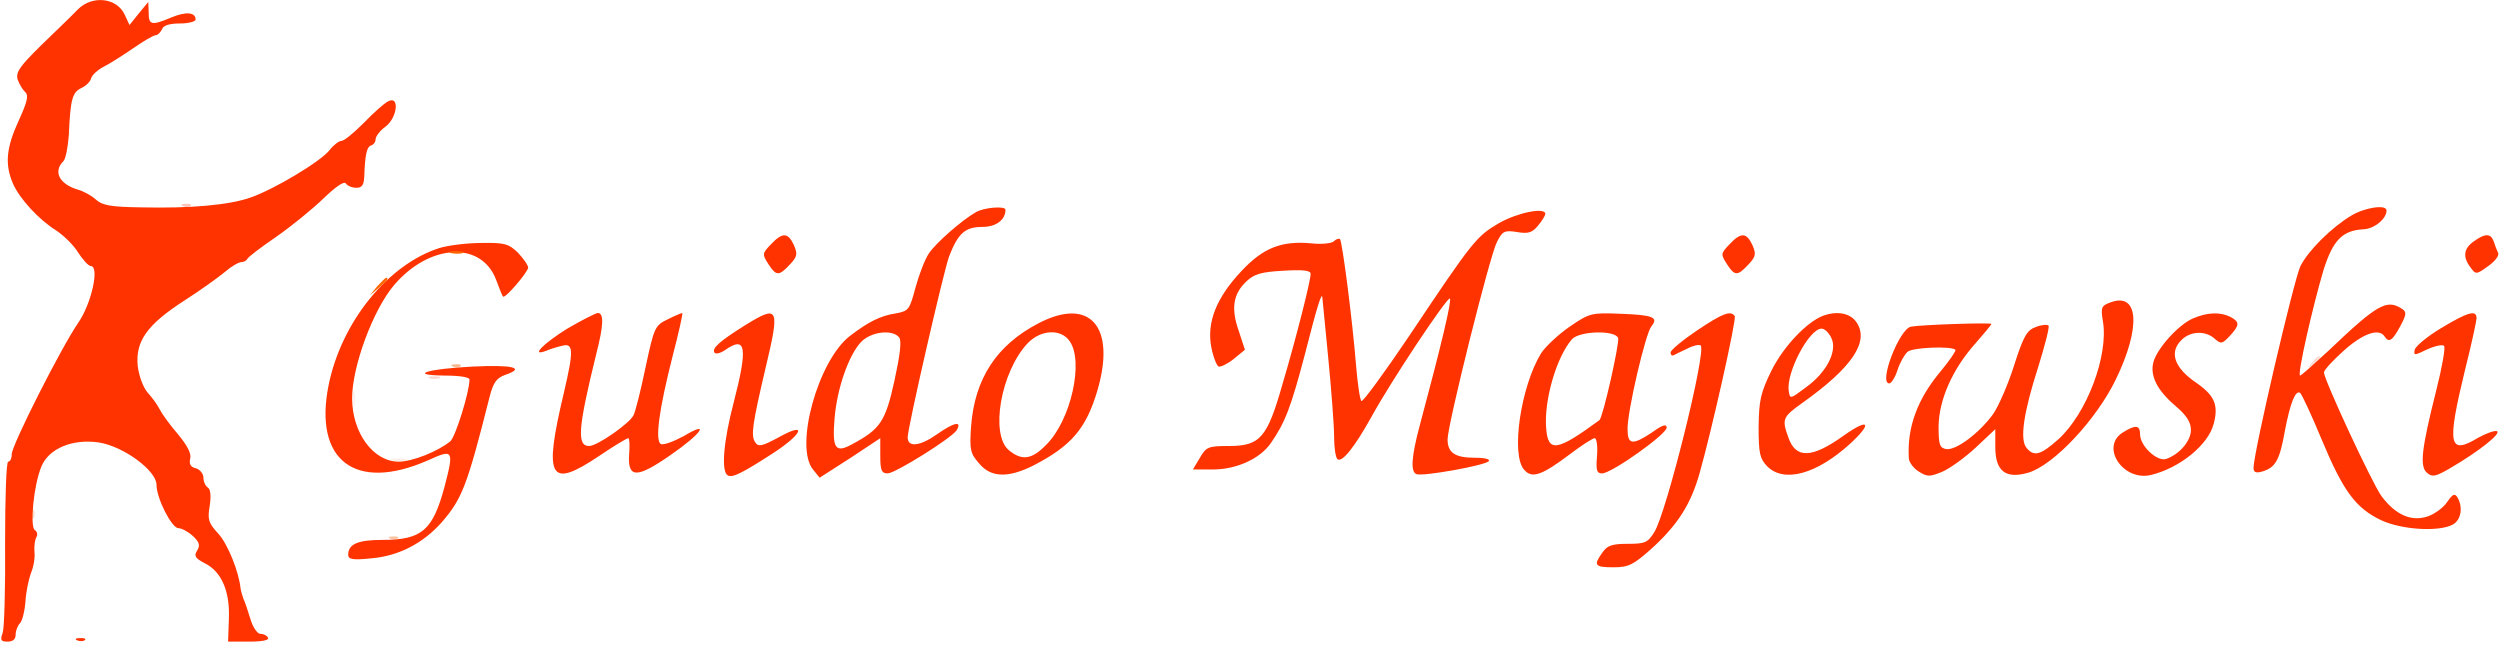
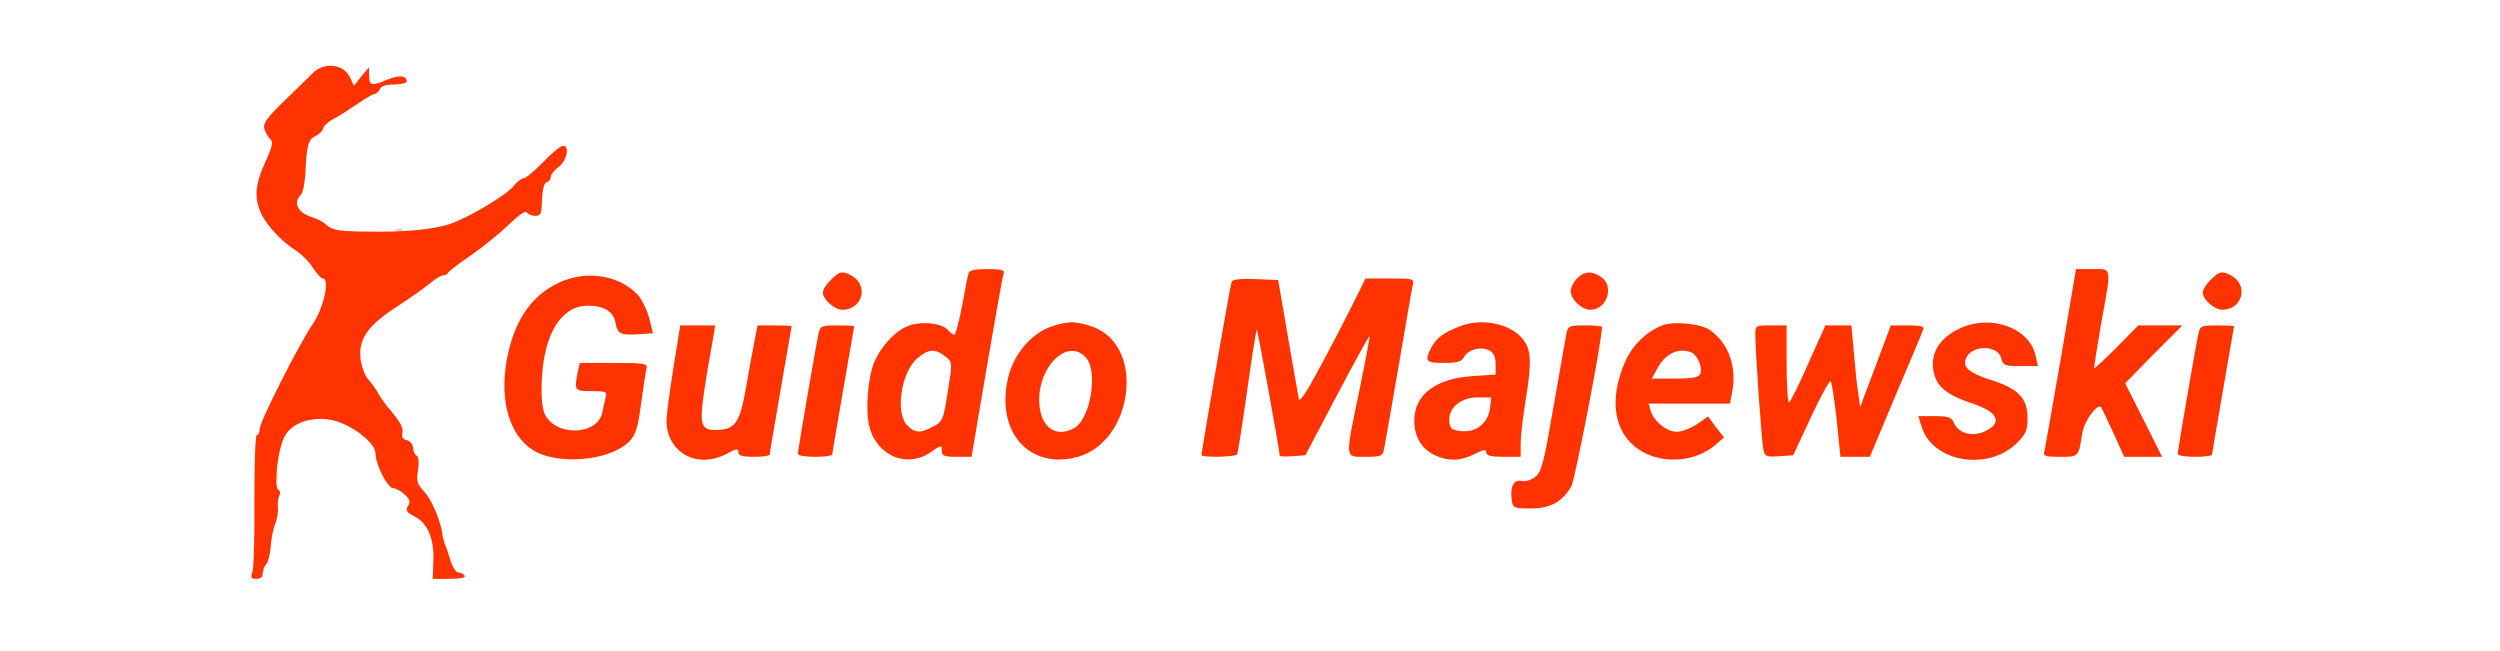
- <svg xmlns="http://www.w3.org/2000/svg" version="1.0" viewBox="0 0 639 166">
+ <svg xmlns="http://www.w3.org/2000/svg" version="1.0" viewBox="0 0 799 208">
  <g fill="#F30" stroke-width="0">
-     <path d="M19.9 2.4c-1.3 1.4-5.5 5.4-9.2 9-5.6 5.5-6.7 7-6.2 8.9.4 1.2 1.3 2.6 1.9 3.2 1 .8.6 2.5-1.7 7.5-3.1 6.8-3.5 11-1.4 15.9 1.7 3.9 6.6 9.2 10.9 11.9 2 1.3 4.7 3.9 5.8 5.8 1.2 1.8 2.6 3.4 3.2 3.4 2.3 0 .2 9.6-3.2 14.5-4.4 6.4-17 31.3-17 33.6 0 1.1-.4 1.9-.9 1.9s-.8 9.1-.8 20.8c.1 11.4-.2 21.7-.6 22.9-.7 1.9-.5 2.3 1.2 2.3 1.4 0 2.1-.6 2.1-1.8 0-1 .5-2.3 1.1-2.9.6-.6 1.2-3 1.4-5.4.1-2.4.8-5.7 1.4-7.4.7-1.6 1.1-4.1.9-5.5-.1-1.4.1-3 .5-3.7.4-.6.2-1.5-.4-1.8-1.3-.9-.3-11.6 1.7-16.3 1.9-4.6 8-7.1 14.7-6.1 6.3 1 14.7 7.2 14.7 10.8 0 3.5 3.9 11.1 5.6 11.1.8 0 2.5.9 3.7 2 1.7 1.6 1.9 2.4 1.1 3.7-.9 1.4-.5 2 2 3.3 4.2 2.1 6.4 7.1 6.1 14.2l-.2 5.8h5.4c3.4 0 5.2-.4 4.8-1-.3-.6-1.2-1-2-1-.7 0-1.9-1.7-2.5-3.8-.6-2-1.4-4.4-1.8-5.2-.3-.8-.6-2-.7-2.5-.4-4.3-3.3-11.5-5.7-14.1-2.5-2.7-2.8-3.6-2.2-7.1.4-2.6.2-4.3-.5-4.7-.6-.4-1.1-1.5-1.1-2.5s-.9-2.1-1.9-2.4c-1.4-.3-1.8-1.1-1.5-2.4.4-1.3-.7-3.4-3.1-6.3-2-2.3-4.1-5.2-4.7-6.4-.6-1.2-2-3.1-3.1-4.3-1.1-1.3-2.2-4.2-2.5-6.8-.6-6.3 2.4-10.5 11.8-16.6 4.1-2.6 8.8-6 10.5-7.4 1.6-1.4 3.5-2.5 4.2-2.5.6 0 1.3-.4 1.5-.8.2-.5 3.5-3 7.3-5.6 3.9-2.7 9.3-7.1 12.1-9.8 3.2-3.1 5.4-4.6 5.8-3.9.4.6 1.6 1.1 2.7 1.1 1.4 0 1.9-.7 2-2.8.2-5.5.6-7.6 1.7-8 .7-.2 1.2-.9 1.2-1.6 0-.7 1.1-2.2 2.5-3.2 3.1-2.3 3.7-8.1.7-6.5-1 .5-3.8 3-6.2 5.5-2.5 2.5-5 4.6-5.7 4.6-.6 0-2 1-3 2.3-2.2 2.9-14.2 10.1-20.3 12.2-5.4 1.9-15.1 2.8-28 2.5-7.6-.1-9.9-.5-11.5-2-1.1-1-3.1-2.1-4.5-2.5-4.8-1.4-6.5-4.6-3.8-7.3.6-.6 1.2-3.7 1.4-6.9.4-9 .9-10.7 3.2-11.8 1.1-.5 2.3-1.6 2.5-2.5.2-.8 1.7-2.2 3.3-3 1.6-.8 5-3 7.5-4.7 2.6-1.8 5.1-3.3 5.7-3.3.5 0 1.2-.7 1.6-1.5.3-1 1.9-1.5 4.6-1.5 2.2 0 4-.5 4-1 0-1.9-2.5-2.1-6.3-.5-5 2.1-5.7 1.9-5.7-1.3L37.9.5l-2.4 2.9-2.4 3-1.2-2.6c-2-4.4-8.3-5.1-12-1.4zm229.6 51.8c-3.7 2.1-10.3 7.9-12.1 10.6-1 1.5-2.5 5.4-3.4 8.7-1.5 5.6-1.7 6-5 6.6-4 .6-7.1 2.2-11.8 5.8-8.1 6.3-14.2 28.2-9.4 34.1l1.7 2.1 7.8-5 7.7-5.1v4.5c0 3.7.3 4.5 1.9 4.5 1.9 0 16.3-9 17.6-11 1.5-2.5-.6-2.1-5 1s-7.5 3.4-7.5.8c0-2.5 9.2-42.5 10.6-46.3 2.3-5.9 4.1-7.5 8.5-7.5 3.5 0 5.9-1.8 5.9-4.4 0-1-5.4-.6-7.5.6zm-19.7 32c.7.9.3 4.3-1.2 11.2-2.3 10.4-3.6 12.3-10.9 16.2-4.2 2.3-5 1-4.4-6.5.6-7.7 3.6-16.3 6.8-19.7 2.5-2.6 7.9-3.3 9.7-1.2zM601 55.1c-5 3-10.9 8.8-13 12.9-1.6 3.2-12 47.7-12 51.6 0 1.1.6 1.4 2.3.9 3.3-1 4.4-2.9 5.7-10.3 1.4-7.3 2.7-10.5 3.9-9.8.4.3 2.9 5.6 5.5 11.9 5.5 13.2 8.7 17.6 15.3 20.7 5.2 2.4 14.6 3 18.2 1.1 2.2-1.2 2.7-4.5 1.2-7-.7-1.1-1.2-.8-2.6 1.2-.9 1.4-3.2 3.1-5 3.7-4.2 1.4-8.2-.4-11.8-5.2-2.4-3.3-14.7-29.8-14.7-31.6 0-.6 2.3-3.1 5.1-5.6 4.9-4.4 9-5.8 10.4-3.6 1.1 1.7 2 1.1 4-2.6 1.6-3 1.7-3.7.4-4.5-3.9-2.5-6.3-1.1-18.8 10.8-3.7 3.4-6.9 6.3-7.2 6.3-.8 0 3.2-17.6 6-27 2.4-7.6 4.8-10.1 10.2-10.4 2.8-.1 5.9-2.7 5.9-4.8 0-1.6-5.5-.8-9 1.3zM383.2 57c-5.8 3.4-6.6 4.3-22.9 28.7-6.4 9.5-11.9 17-12.3 16.8-.4-.2-1-4.4-1.4-9.2-.9-11.3-3.5-31.5-4.1-32.2-.3-.2-1 0-1.6.6-.5.5-3.1.8-5.7.5-7.6-.7-12.3 1.1-17.9 7.1-6.4 6.8-8.9 13.1-7.7 19.4.5 2.6 1.4 4.8 1.9 5 .6.1 2.3-.7 3.9-2l2.8-2.3-1.6-4.9c-2-5.7-1.4-9.4 2-12.6 2-1.9 3.9-2.4 9.4-2.7 5-.3 7-.1 7 .8 0 1.7-3.5 15.7-7.2 28.2-3.9 13.7-5.7 15.8-13.7 15.8-5.2 0-5.8.2-7.4 3l-1.8 3h5.1c6 0 12-2.7 14.8-6.7 3.7-5.3 5.2-9.3 8.8-23 3-11.8 4.3-16 4.4-14.2 0 .2.7 7.1 1.5 15.4.8 8.2 1.5 17.3 1.5 20.2 0 2.8.4 5.4.9 5.7 1.2.8 4.3-3.1 8.5-10.6 5-9.2 19.6-31.1 20.2-30.5.5.5-2.2 11.9-7.7 32.4-2.2 8.2-2.4 12-.8 12.5 1.7.6 17.3-2.2 18.4-3.3.5-.5-.8-.9-3.6-.9-5 0-6.9-1.3-6.9-4.7 0-3.7 10.8-47 12.6-50.4 1.4-2.8 1.9-3.1 5.1-2.6 2.9.5 3.9.2 5.4-1.6 1-1.2 1.8-2.5 1.9-3 0-1.8-7-.4-11.8 2.3zM197 62.5c-2.2 2.3-2.2 2.5-.6 5 2 3.1 2.7 3.1 5.5.1 1.9-2 2-2.7 1-5-1.5-3.2-2.9-3.3-5.9-.1zm245 0c-2.2 2.3-2.2 2.5-.6 5 2 3.1 2.7 3.1 5.5.1 1.9-2 2-2.7 1-5-1.5-3.2-2.9-3.3-5.9-.1zm190.3-.8c-2.6 1.8-2.9 4-.8 6.7 1.3 1.8 1.5 1.8 4.5-.4 1.7-1.2 2.9-2.7 2.5-3.4-.3-.6-.8-1.9-1.1-2.9-.8-2.1-2.2-2.1-5.1 0z" />
-     <path d="M112.3 63.4c-13.1 4.2-25 18.8-28.3 35-3.9 19.3 6.8 27.4 25.3 19.3 6.6-3 6.8-2.8 4.3 6.8-3 11.1-5.8 13.5-15.9 13.5-6.3 0-8.7 1.1-8.7 3.8 0 1.2 1.2 1.4 6 .9 6.9-.6 13.1-3.8 17.9-9.2 5.2-6 6.5-9.3 12.2-31.9 1-3.9 1.8-5 4.1-5.8 5.2-1.8 1.9-2.6-8.5-2.1-11.7.6-16.6 2.2-6.9 2.3 3.6 0 6.2.4 6.2 1 0 3.2-3.6 14.7-4.9 15.8-3.2 2.6-9.7 5.2-13.2 5.2-6.5 0-11.9-7.4-11.9-16.2 0-8.1 5.3-22.5 10.7-28.9 9-10.6 22.3-11.4 26.1-1.4.8 2.2 1.6 4.2 1.8 4.3.5.6 6.3-6.2 6.4-7.4 0-.6-1.2-2.3-2.6-3.8-2.4-2.3-3.4-2.6-9.3-2.5-3.6 0-8.5.6-10.8 1.3zm427.4 13.8c-2.6.9-2.8 1.3-2.2 4.9 1.5 8.7-4.1 23.6-11.4 30.2-4.5 4-6.2 4.5-8.1 2.2-1.8-2.1-.8-9 3-20.8 1.7-5.5 2.9-10.1 2.6-10.5-.4-.3-1.8-.2-3.3.4-2.2.8-3.1 2.3-5.5 9.8-1.5 4.8-4 10.5-5.4 12.5-3.6 4.9-9.4 9.2-11.9 8.9-1.7-.3-2-1-2-5.8.1-6.8 3.5-14.6 9.4-21.2 2.2-2.5 4.1-4.8 4.1-5 0-.4-18 .2-20.6.7-3 .7-8.3 14.5-5.5 14.5.5 0 1.5-1.5 2.1-3.4.6-1.9 1.8-4 2.6-4.7 1.3-1.1 11.1-1.5 12.2-.5.2.3-1.4 2.6-3.6 5.3-6.1 7.2-8.8 14.5-8.3 22.5.1 1 1.2 2.5 2.5 3.3 2.2 1.4 2.8 1.4 6 .1 1.9-.8 5.8-3.6 8.6-6.2l5-4.7v4.6c0 6.2 2.7 8.2 8.5 6.5 6.5-2 17.3-13.5 22.3-23.8 6.4-13.2 5.9-22.2-1.1-19.8zM145 84c-6.1 3.8-9.5 7.2-5.5 5.7.9-.4 2.8-1 4.1-1.3 3-.8 3.1 1 .5 12.1-5.2 21.9-3.7 24.6 9.1 16 3.7-2.5 7-4.5 7.4-4.5.3 0 .4 1.9.2 4.2-.4 6.1 2 6.1 10.6.1 8-5.5 10.3-9 3.3-4.8-2.6 1.4-5.1 2.3-5.8 2-1.5-1-.5-8.6 3-22.4 1.6-6.1 2.7-11.1 2.5-11.1-.2 0-1.9.7-3.7 1.6-3.3 1.6-3.5 2-5.7 12.3-1.2 5.8-2.6 11.4-3.1 12.3-1.2 2.2-9.3 7.8-11.3 7.8-3.2 0-2.9-4.4 1.8-23.5 1.9-7.4 2-10.5.4-10.5-.7.1-4.2 1.9-7.8 4zm45.5-.9c-6.4 4-8.6 5.9-7.9 7 .3.5 1.5.2 2.7-.6 5.4-3.8 5.9-.8 2.2 13.5-2.6 9.9-3.2 17.5-1.5 18.5 1.2.7 3.6-.5 11.8-5.8 7.6-5 8.5-8 1.2-3.9-4.3 2.3-5.2 2.5-6 1.2-1.1-1.7-.7-4.5 2.6-18.6 3.8-15.9 3.5-16.6-5.1-11.3zm75-.5c-10.8 5.6-16.4 14.2-17.3 26.5-.4 5.9-.2 6.8 2.1 9.4 3 3.6 7.4 3.7 13.8.5 9.7-5 13.5-9.4 16.4-19.2 4.8-16.3-1.9-24-15-17.2zm7.9 4.6c3.7 5.2.3 20.3-6 26.5-3.7 3.8-6.2 4.1-9.5 1.4-4.9-4-2.1-20.1 4.8-27.4 3.4-3.5 8.5-3.7 10.7-.5zm127.8-3.7c-2.9 2-6.2 5.1-7.3 6.8-5.2 8.5-7.8 26-4.3 29.8 2 2.3 4.5 1.4 11.8-4.1 2.9-2.2 5.7-4 6.2-4s.8 2 .6 4.5c-.3 3.7-.1 4.5 1.3 4.5 2.4 0 16.5-10 16.5-11.7 0-1-1.1-.7-3.7 1.2-5.1 3.4-6.3 3.2-6.3-.9 0-4.7 4.6-24.4 6.1-26.2 1.9-2.3.4-2.9-7.9-3.2-7.4-.3-7.9-.2-13 3.3zm12.4 2.9c.4 1.2-3.9 20.4-4.8 21-10.9 8-13.1 8.3-13.6 2.1-.6-7.1 2.6-18.2 6.6-22.8 1.9-2.1 11-2.4 11.8-.3z" />
-     <path d="M433.7 84.5c-3.7 2.5-6.7 5-6.7 5.6 0 .6.3.9.8.7.4-.2 1.9-1 3.5-1.7 1.5-.8 3-1.1 3.4-.8 1.5 1.5-8.7 42.5-11.8 47.6-1.7 2.8-2.4 3.1-6.8 3.1-4 0-5.3.4-6.5 2.2-2.4 3.3-2 3.8 2.8 3.8 3.9 0 5.1-.6 10.1-5.1 6.4-5.9 9.7-11.1 11.9-18.9 3-10.5 9.5-39.4 9-40.2-1-1.5-3-.8-9.7 3.7zm32.3-3.8c-4.2 1.6-10.1 7.8-13.2 14-2.8 5.7-3.2 7.6-3.3 14.4 0 6.8.3 8.1 2.2 10.1 4.3 4.3 12.6 2 21.1-5.7 5.9-5.4 5-6.8-1.5-2.2-8.2 5.9-12.3 6-14.2.5-1.7-4.7-1.5-5.2 3.7-8.9 12.5-8.9 17-15.5 13.8-20.4-1.6-2.5-5-3.1-8.6-1.8zm2.1 5.7c1.6 3.3-1.2 8.8-6.5 12.6-4 3-4.1 3.1-4.4.9-.7-4.6 5.2-15.9 8.4-15.9.8 0 1.9 1.1 2.5 2.4zm92.4-5c-3.7 1.6-9.2 7.7-10.1 11.2-.9 3.5 1 7.2 5.7 11.2 2.8 2.4 3.9 4.1 3.9 6.1 0 2.8-2.9 6.2-6.3 7.4-2.3.8-6.7-3.3-6.7-6.3 0-2.4-1.2-2.5-4.5-.4-5.7 3.7.2 12.5 7.3 10.8 7.4-1.8 14.6-7.7 16-13 1.3-4.8.3-7.2-4.2-10.4-6-4-7.3-8.1-3.8-11.3 2.3-2.1 6-2.2 8.3-.1 1.6 1.4 1.9 1.3 3.8-.7 2.6-2.8 2.6-3.6.2-4.9-2.6-1.3-5.9-1.2-9.6.4zm63.4 2.5c-3.5 2.1-6.5 4.6-6.7 5.5-.3 1.5-.1 1.5 3.2-.1 2-.9 3.9-1.3 4.3-.9.4.4-.5 5.5-2 11.4-3.8 15.1-4.3 19.5-2.3 21.1 1.3 1.1 2.2.9 5.8-1.2 7.4-4.3 13.3-9 12-9.5-.7-.2-2.8.6-4.8 1.7-7.5 4.5-8 1.9-3.4-17.1 1.7-6.7 3-12.8 3-13.5 0-2.2-2.3-1.5-9.1 2.6zM19.8 163.7c.7.3 1.6.2 1.9-.1.4-.3-.2-.6-1.3-.5-1.1 0-1.4.3-.6.6z" />
+     <path d="M99.9 23.4c-1.3 1.4-5.5 5.4-9.2 9-5.6 5.5-6.7 7-6.2 8.9.4 1.2 1.3 2.6 1.9 3.2 1 .8.6 2.5-1.7 7.5-3.1 6.8-3.5 11-1.4 15.9 1.7 3.9 6.6 9.2 10.9 11.9 2 1.3 4.7 3.9 5.8 5.8 1.2 1.8 2.6 3.4 3.2 3.4 2.3 0 .2 9.6-3.2 14.5-4.4 6.4-17 31.3-17 33.6 0 1.1-.4 1.9-.9 1.9s-.8 9.1-.8 20.8c.1 11.4-.2 21.7-.6 22.9-.7 1.9-.5 2.3 1.2 2.3 1.4 0 2.1-.6 2.1-1.8 0-1 .5-2.3 1.1-2.9.6-.6 1.2-3 1.4-5.4.1-2.4.8-5.7 1.4-7.4.7-1.6 1.1-4.1.9-5.5-.1-1.4.1-3 .5-3.7.4-.6.2-1.5-.4-1.8-1.3-.9-.3-11.6 1.7-16.3 1.9-4.6 8-7.1 14.7-6.1 6.3 1 14.7 7.2 14.7 10.8 0 3.5 3.9 11.1 5.6 11.1.8 0 2.5.9 3.7 2 1.7 1.6 1.9 2.4 1.1 3.7-.9 1.4-.5 2 2 3.3 4.2 2.1 6.4 7.1 6.1 14.2l-.2 5.8h5.4c3.4 0 5.2-.4 4.8-1-.3-.6-1.2-1-2-1-.7 0-1.9-1.7-2.5-3.8-.6-2-1.4-4.4-1.8-5.2-.3-.8-.6-2-.7-2.5-.4-4.3-3.3-11.5-5.7-14.1-2.5-2.7-2.8-3.6-2.2-7.1.4-2.6.2-4.3-.5-4.7-.6-.4-1.1-1.5-1.1-2.5s-.9-2.1-1.9-2.4c-1.4-.3-1.8-1.1-1.5-2.4.4-1.3-.7-3.4-3.1-6.3-2-2.3-4.1-5.2-4.7-6.4-.6-1.2-2-3.1-3.1-4.3-1.1-1.3-2.2-4.2-2.5-6.8-.6-6.3 2.4-10.5 11.8-16.6 4.1-2.6 8.8-6 10.5-7.4 1.6-1.4 3.5-2.5 4.2-2.5.6 0 1.3-.4 1.5-.8.2-.5 3.5-3 7.3-5.6 3.9-2.7 9.3-7.1 12.1-9.8 3.2-3.1 5.4-4.6 5.8-3.9.4.6 1.6 1.1 2.7 1.1 1.4 0 1.9-.7 2-2.8.2-5.5.6-7.6 1.7-8 .7-.2 1.2-.9 1.2-1.6 0-.7 1.1-2.2 2.5-3.2 3.1-2.3 3.7-8.1.7-6.5-1 .5-3.8 3-6.2 5.5-2.5 2.5-5 4.6-5.7 4.6-.6 0-2 1-3 2.3-2.2 2.9-14.2 10.1-20.3 12.2-5.4 1.9-15.1 2.8-28 2.5-7.6-.1-9.9-.5-11.5-2-1.1-1-3.1-2.1-4.5-2.5-4.8-1.4-6.5-4.6-3.8-7.3.6-.6 1.2-3.7 1.4-6.9.4-9 .9-10.7 3.2-11.8 1.1-.5 2.3-1.6 2.5-2.5.2-.8 1.7-2.2 3.3-3 1.6-.8 5-3 7.5-4.7 2.6-1.8 5.1-3.3 5.7-3.3.5 0 1.2-.7 1.6-1.5.3-1 1.9-1.5 4.6-1.5 2.2 0 4-.5 4-1 0-1.9-2.5-2.1-6.3-.5-5 2.1-5.7 1.9-5.7-1.3l-.1-2.7-2.4 2.9-2.4 3-1.2-2.6c-2-4.4-8.3-5.1-12-1.4zm209.7 63.8c-.3.7-1.2 5.5-2.1 10.5-1 5.1-2.1 9.3-2.5 9.3-.4 0-1.3-.7-2-1.5-1.8-2.1-7.6-2.9-12-1.6-4.3 1.3-9.2 6.3-11.6 11.9-2.1 5-2.9 15.8-1.5 20.7 2.4 9.2 12 13.2 19.4 8.1 3.5-2.4 3.7-2.4 3.7-.6 0 1.7.7 2 4.8 2h4.7l4.9-28.8c2.7-15.8 5.1-29.3 5.4-30 .3-.9-1.1-1.2-5.2-1.2-3.7 0-5.8.4-6 1.2zm-7.5 26.7c2.3 1.8 2.3 2 1 10.1-1.6 10.3-1.7 10.8-5.2 12.5-3.8 2-5.5 1.9-7.9-.5-4-4-2-17.2 3.3-21.6 3.4-2.9 5.7-3 8.8-.5zm356.6.3c-2.7 15.6-5.1 29.1-5.3 30-.5 1.6.2 1.8 5 1.8 6 0 5.9.1 7.1-7.6.6-3.8 4.7-9.5 6-8.3.2.3 2 4 3.9 8.2l3.5 7.7H691l-5.9-11.8-5.9-11.7 9.1-9.3 9.2-9.2h-14.1l-6.9 7c-3.8 3.8-7 6.8-7.2 6.7-.1-.2.9-6.6 2.2-14.2 3.4-18.7 3.6-17.5-2.8-17.5h-5.2l-4.8 28.2zM265.5 89.5c-1.4 1.3-2.5 3.1-2.5 4 0 2.2 3.7 5.5 6.3 5.5 6.4-.1 8.5-7.9 2.7-11-2.8-1.5-3.8-1.3-6.5 1.5zM504 89c-1.1 1.1-2 2.9-2 4 0 2.7 3.5 6 6.3 6 5.3 0 7.7-7.5 3.5-10.4-3-2.1-5.4-2-7.8.4zm202.5.5c-1.4 1.3-2.5 3.1-2.5 4 0 2.2 3.7 5.5 6.3 5.5 6.4-.1 8.5-7.9 2.7-11-2.8-1.5-3.8-1.3-6.5 1.5z" />
+     <path d="M178.5 90.4c-8.9 4.2-14.4 12.5-16.6 25-2.2 12.7.9 23.5 8.2 28.3 7.7 5.1 24.6 3.7 30.9-2.5 2.2-2.3 2.8-4.1 3.9-12.2.7-5.2 1.5-10.3 1.7-11.3.5-1.5-.5-1.7-10.4-1.7h-10.9l-.7 3.1c-1.1 5.7-1 5.9 4.5 5.9 4.3 0 5 .2 4.5 1.7-.2 1-.7 3.3-1.1 5.1-1.5 7.5-15.3 7.8-18.5.3-.8-2.1-1.1-5.9-.8-11.4.8-14.3 6.3-23 14.7-23 5.1 0 8.1 1.8 8.8 5.4.7 3.7 1.7 4.1 7.5 3.7l4.5-.3-1.2-4.8c-.7-2.6-2.3-5.9-3.6-7.4-5.9-6.4-16.6-8.1-25.4-3.9zm215.1-.2c-.5 1.3-9.6 54.1-9.6 55.2 0 .9 10.8.7 11.4-.2.2-.4 1.7-9.6 3.2-20.4 1.5-10.9 2.9-19.6 3.1-19.4.3.3 7.3 38.9 7.3 40.2 0 .3 1.9.4 4.1.2l4.1-.3 10.1-19.2c5.6-10.6 10.3-19.1 10.4-18.9.2.1-1.3 7.9-3.2 17.2-4.7 22.5-4.8 21.4 1.9 21.4 5.1 0 5.5-.2 6-2.8.3-1.5 2.4-13.3 4.6-26.2 2.2-12.9 4.2-24.5 4.5-25.8.5-2.1.3-2.2-7.3-2.2h-7.8l-1.8 3.7c-1 2.1-5.6 11.2-10.4 20.3-6 11.4-8.8 15.9-9.1 14.5-.2-1.1-1.8-10.1-3.5-20l-3.1-18-7.3-.3c-5.2-.2-7.3.1-7.6 1zm-59.6 15c-5.9 3-10.6 9.3-12 16.4-3.5 16.9 7.3 28.6 22.5 24.4 16.9-4.7 21.5-33.2 6.5-40.8-2.4-1.2-6.3-2.2-8.5-2.2s-6.1 1-8.5 2.2zm13 9c4.1 4.4 1.5 19.9-3.8 22.7-5.4 2.9-10 .1-10.9-6.6-1.6-11.9 8.4-22.8 14.7-16.1zm119.5-9.9c-5.3 2.1-7.4 3.7-9 6.7-2.3 4.5-1.9 5 4 5 4.3 0 5.6-.4 6.4-1.9 1.3-2.4 5.5-3.5 8.1-2.1 1.4.7 2 2.1 2 4.4v3.3l-7.3.5c-11.9.8-18.7 5.9-18.7 14.3 0 5 2.3 8.9 6.4 10.9 4.5 2.1 8.3 2 12.9-.3 2.9-1.5 3.7-1.6 3.7-.5 0 1 1.5 1.4 5.5 1.4h5.5v-4.3c0-2.3.7-8.3 1.5-13.2 2.1-12.6 1.9-16.7-.7-20-4-5.1-13.2-7-20.3-4.2zm9.7 26.2c-.6 4.7-4.3 7.7-9.1 7.3-3.1-.3-3.6-.7-3.9-3-.5-4.3 3.6-7.8 9.1-7.8h4.3l-.4 3.5zm54.8-26.4c-5 2.1-9.3 6.3-11.5 11.3-6 13.3-3.3 25.1 6.9 29.7 7 3.2 15.9 2 21.6-2.7l3-2.6-2.6-3.3-2.5-3.4-3.6 2.5c-2 1.3-4.8 2.4-6.4 2.4-3.2 0-7.4-3.4-8.4-6.8l-.6-2.2h26l.7-3.6c1.5-8.1-1-15.4-6.9-19.8-3-2.2-11.9-3.1-15.7-1.5zm9.5 8.5c2 .8 3.7 4.8 2.9 6.9-.5 1.1-2.3 1.5-8 1.5h-7.5l1.6-2.9c2.5-5 6.8-7.1 11-5.5zm86-7.7c-7 3.2-10 8.6-8.3 14.8 1.1 4.1 4.4 6.7 12.3 9.3 8.4 2.8 9.7 6.4 3.3 9.1-3.7 1.5-7.9.3-9.3-2.9-.8-1.9-1.8-2.2-6.2-2.2h-5.2l1 3.2c3.3 11.5 21.3 14.6 30.6 5.3 2.8-2.8 3.3-4 3.3-7.8 0-6.4-2.8-9.4-11.5-12.2-7.2-2.3-9.3-4.1-8.2-6.9 1.7-4.4 10.2-4.5 11.3-.1.6 2.3 1.1 2.5 6.1 2.5h5.6l-.7-3.2c-1.8-8.9-14.1-13.5-24.1-8.9zm-411.3 12.8c-1.2 7.6-2.2 15.1-2.2 16.6 0 10.3 9.8 15.8 19.3 10.7 3.1-1.7 3.7-1.7 3.7-.5 0 1.1 1.2 1.5 5 1.5 2.8 0 5-.3 5-.8 0-.4 1.6-9.7 3.5-20.7s3.5-20.1 3.5-20.2c0-.2-2.4-.3-5.4-.3h-5.5l-1 5.2c-.6 2.9-1.8 9.6-2.7 14.8-1.9 10.9-3.4 13.2-8.9 13.4-6.1.2-6.3-1.2-3.5-18.4l2.6-15h-11.2l-2.2 13.7zm46.4-11c-1.1 5.2-6.6 37.3-6.6 38.3 0 .6 2.4 1 5.5 1 3 0 5.5-.3 5.5-.8 0-.4 1.6-9.7 3.5-20.7s3.5-20.1 3.5-20.2c0-.2-2.4-.3-5.4-.3-5.1 0-5.5.2-6 2.7zm239 0c-.3 1.6-2.1 12-4.1 23.3-3 17.5-3.8 20.8-5.7 22.3-1.3 1.1-3.2 1.7-4.5 1.4-2.6-.5-3.8 2-3.1 6.4.3 2.2.8 2.4 6 2.4 6.4 0 10.1-2.1 13-7.1 1.2-2.1 9.8-46.7 9.8-50.9 0-.3-2.4-.5-5.4-.5-5.1 0-5.5.2-6 2.7zm60.4.5c0 5 2 34 2.6 36.6.4 2.1 1 2.3 5 2l4.5-.3 5.7-12.2c3.1-6.7 6-11.9 6.3-11.5.3.4 1.2 6 1.9 12.4l1.2 11.8h9.4l8.3-19.8c4.6-10.8 8.6-20.3 8.8-21 .4-.9-1-1.2-4.9-1.2h-5.5l-4.9 13.1-4.9 13-.6-4.3c-.4-2.4-1-8.2-1.4-13.1l-.8-8.7h-8.3l-5.4 12c-2.9 6.7-5.7 12.3-6.2 12.6-.4.3-.8-5.1-.8-12V104h-5c-5 0-5 0-5 3.2zm141.6-.5c-1.1 5.2-6.6 37.3-6.6 38.3 0 .6 2.4 1 5.5 1 3 0 5.5-.3 5.5-.8 0-.4 1.6-9.7 3.5-20.7s3.5-20.1 3.5-20.2c0-.2-2.4-.3-5.4-.3-5.1 0-5.5.2-6 2.7z" />
  </g>
-   <path fill="#F60" d="M115.3 64.7c.9.2 2.3.2 3 0 .6-.3-.1-.5-1.8-.5-1.6 0-2.2.2-1.2.5zm-18.9 8.5-1.9 2.3 2.3-1.9c2.1-1.8 2.7-2.6 1.9-2.6-.2 0-1.2 1-2.3 2.2z" />
-   <path fill="none" d="M38.5 5c-.3.5-.1 1 .4 1 .6 0 1.1-.5 1.1-1 0-.6-.2-1-.4-1-.3 0-.8.4-1.1 1zm350.3 55.7c.6.2 1.8.2 2.5 0 .6-.3.1-.5-1.3-.5-1.4 0-1.9.2-1.2.5zm-44.7 6.9c0 1.1.3 1.4.6.6.3-.7.2-1.6-.1-1.9-.3-.4-.6.2-.5 1.3z" />
-   <path fill="#F50" fill-opacity=".01" d="M476.1 85.6c0 1.1.3 1.4.6.6.3-.7.2-1.6-.1-1.9-.3-.4-.6.2-.5 1.3z" />
-   <path fill="#EF4000" fill-opacity=".06" d="M90.2 102c0 1.9.2 2.7.5 1.7.2-.9.2-2.5 0-3.5-.3-.9-.5-.1-.5 1.8z" />
-   <path fill="#F30" fill-opacity=".02" d="M101.2 28c0 1.9.2 2.7.5 1.7.2-.9.2-2.5 0-3.5-.3-.9-.5-.1-.5 1.8zm17.6 33.7c1.2.2 3.2.2 4.5 0 1.2-.2.2-.4-2.3-.4s-3.5.2-2.2.4z" />
-   <path fill="#E40" fill-opacity=".06" d="M17.1 34.6c0 1.1.3 1.4.6.6.3-.7.2-1.6-.1-1.9-.3-.4-.6.2-.5 1.3z" />
-   <path fill="#EA2B00" fill-opacity=".28" d="M46.8 52.7c.7.3 1.6.2 1.9-.1.4-.3-.2-.6-1.3-.5-1.1 0-1.4.3-.6.6z" />
-   <path fill="#EE2E00" fill-opacity=".17" d="M590.9 92.7c-1.3 1.6-1.2 1.7.4.4 1.6-1.3 2.1-2.1 1.3-2.1-.2 0-1 .8-1.7 1.7z" />
-   <path fill="red" fill-opacity=".01" d="M406.3 85.7c.9.2 2.3.2 3 0 .6-.3-.1-.5-1.8-.5-1.6 0-2.2.2-1.2.5zm199.7-.3c0 .2.7.7 1.6 1 .8.3 1.2.2.9-.4-.6-1-2.5-1.4-2.5-.6zm-358.9 22.2c0 1.1.3 1.4.6.6.3-.7.2-1.6-.1-1.9-.3-.4-.6.2-.5 1.3z" />
-   <path fill="#EB4500" fill-opacity=".1" d="M1.2 153c0 1.9.2 2.7.5 1.7.2-.9.2-2.5 0-3.5-.3-.9-.5-.1-.5 1.8z" />
-   <path fill="#EB3200" fill-opacity=".2" d="M109.8 96.7c.6.2 1.8.2 2.5 0 .6-.3.1-.5-1.3-.5-1.4 0-1.9.2-1.2.5z" />
-   <path fill="#EC5F00" fill-opacity=".43" d="M115.8 93.7c.7.3 1.6.2 1.9-.1.4-.3-.2-.6-1.3-.5-1.1 0-1.4.3-.6.6z" />
-   <path fill="#E83A00" fill-opacity=".09" d="M100.3 117.7c.9.2 2.5.2 3.5 0 .9-.3.1-.5-1.8-.5-1.9 0-2.7.2-1.7.5z" />
-   <path fill="#EC5A00" fill-opacity=".21" d="M8.1 131.6c0 1.1.3 1.4.6.6.3-.7.2-1.6-.1-1.9-.3-.4-.6.2-.5 1.3z" />
-   <path fill="#EB6000" fill-opacity=".35" d="M99.8 137.7c.7.3 1.6.2 1.9-.1.4-.3-.2-.6-1.3-.5-1.1 0-1.4.3-.6.6z" />
+   <path fill="none" d="M118.5 26c-.3.5-.1 1 .4 1 .6 0 1.1-.5 1.1-1 0-.6-.2-1-.4-1-.3 0-.8.4-1.1 1z" />
+   <path fill="#F30" fill-opacity=".02" d="M181.2 49c0 1.9.2 2.7.5 1.7.2-.9.2-2.5 0-3.5-.3-.9-.5-.1-.5 1.8z" />
+   <path fill="#E40" fill-opacity=".06" d="M97.1 55.6c0 1.1.3 1.4.6.6.3-.7.2-1.6-.1-1.9-.3-.4-.6.2-.5 1.3z" />
+   <path fill="#EA2B00" fill-opacity=".28" d="M126.8 73.7c.7.3 1.6.2 1.9-.1.4-.3-.2-.6-1.3-.5-1.1 0-1.4.3-.6.6z" />
+   <path fill="#EB4500" fill-opacity=".1" d="M81.2 174c0 1.9.2 2.7.5 1.7.2-.9.2-2.5 0-3.5-.3-.9-.5-.1-.5 1.8z" />
+   <path fill="#EC5A00" fill-opacity=".21" d="M88.1 152.6c0 1.1.3 1.4.6.6.3-.7.2-1.6-.1-1.9-.3-.4-.6.2-.5 1.3z" />
</svg>
